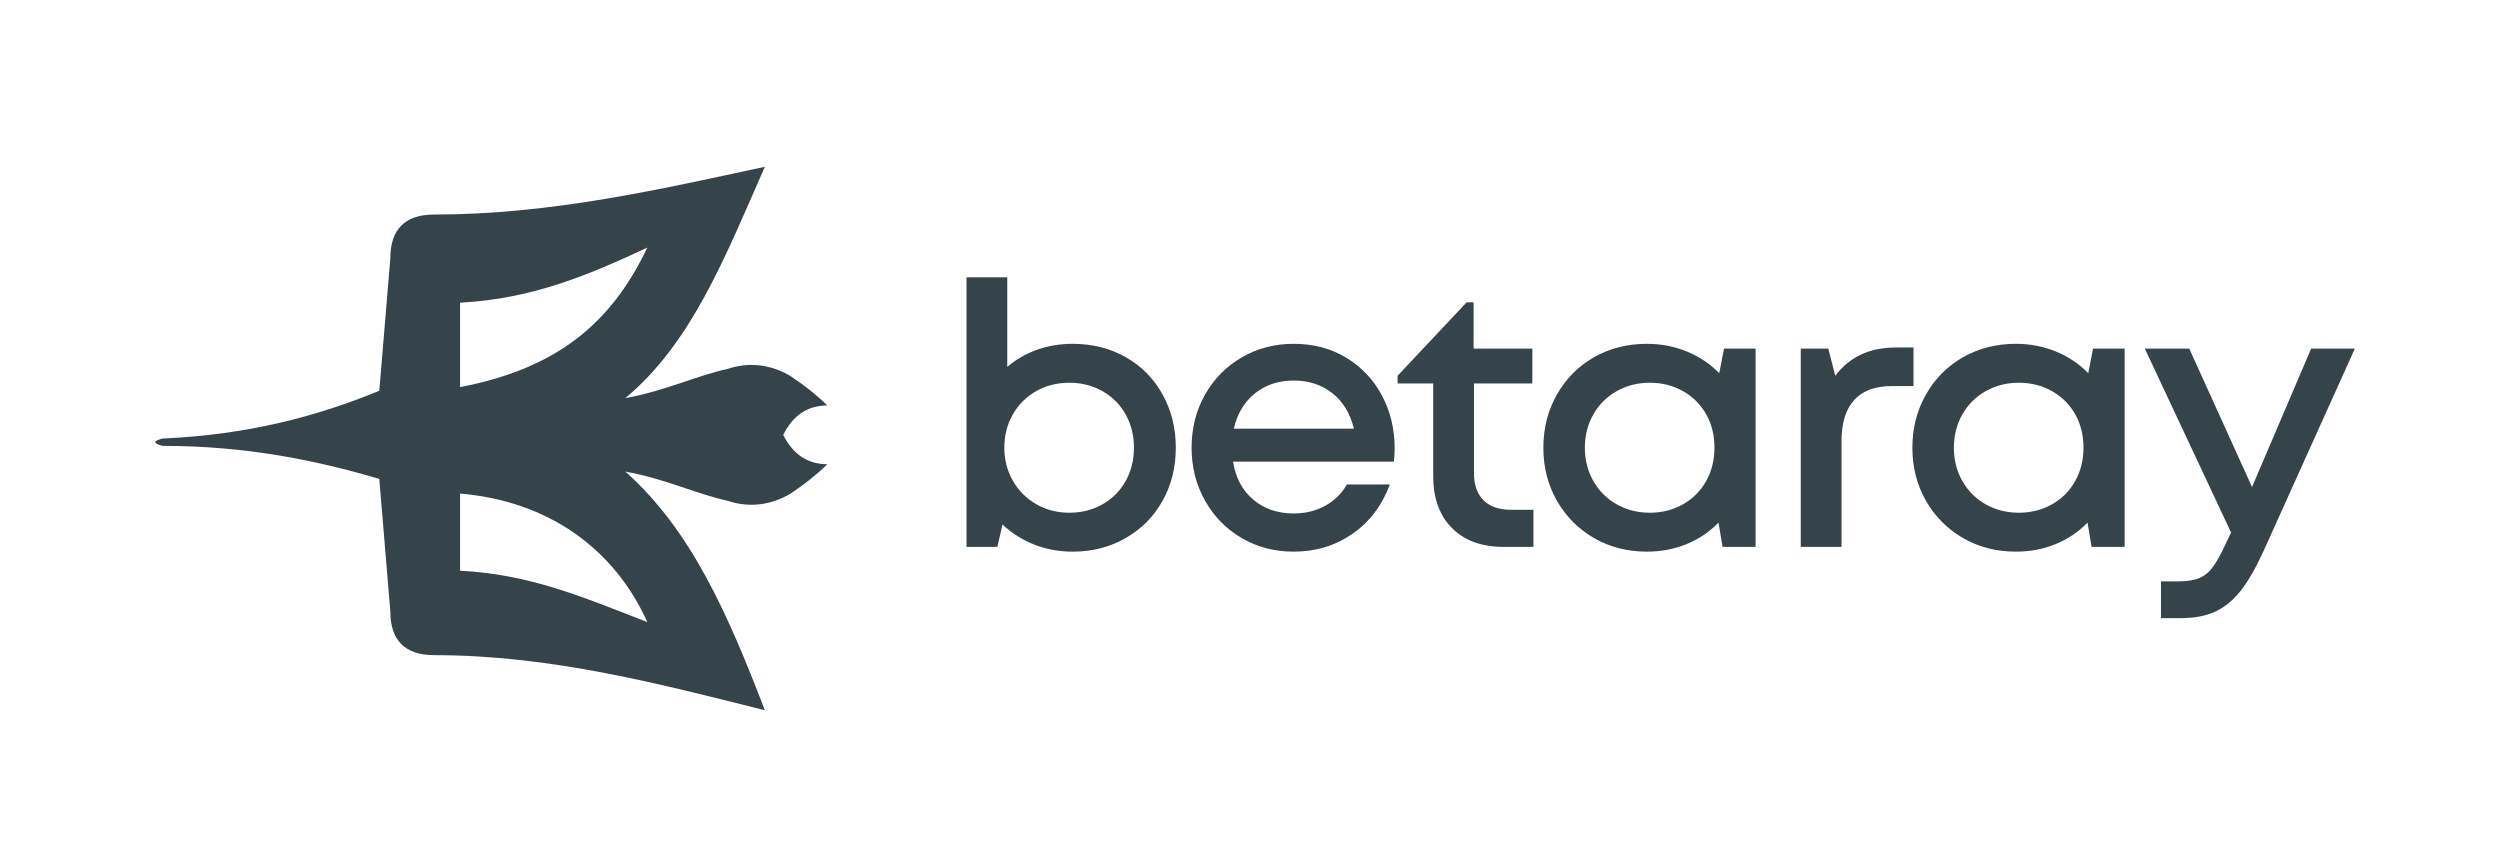
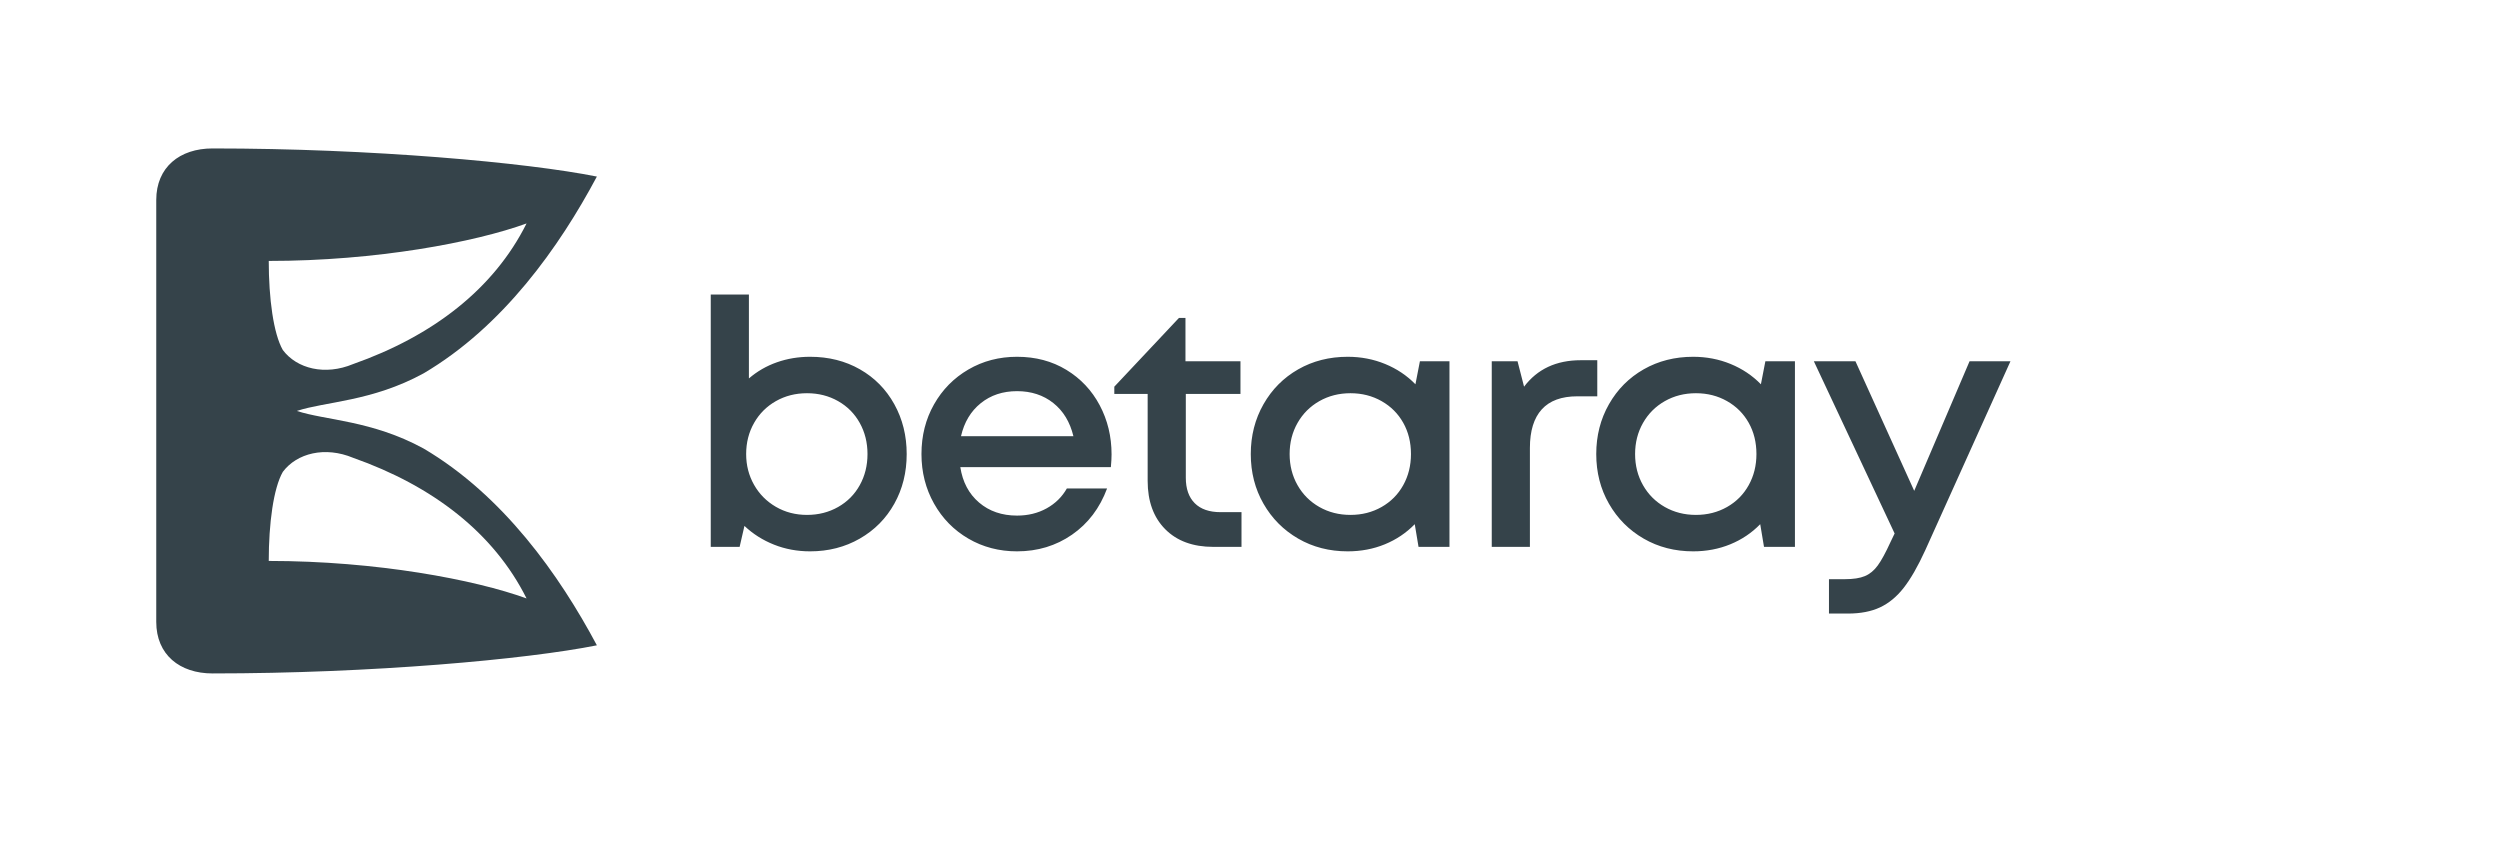
<svg xmlns="http://www.w3.org/2000/svg" viewBox="0 0 640 220">
  <g id="Layer_1" data-name="Layer 1">
  </g>
  <g id="Identity_board___editable_artwork" data-name="Identity board / editable artwork">
  </g>
  <g id="betaray-horizontal-primary">
  </g>
  <g id="betaray-horizontal-mono">
    <g id="Betaray___horizontal_lockup" data-name="Betaray / horizontal lockup">
-       <path id="Betaray___ray-B_symbol" data-name="Betaray / ray-B symbol" d="M41.64 112.26 C63.26 111.32 81.12 106.62 97.1 100.04 L99.92 66.2 C99.92 58.68 103.68 54.92 111.2 54.92 C141.28 54.92 169.48 48.34 195.8 42.7 C185.46 66.2 177 87.82 160.08 101.92 C170.42 100.04 177.94 96.28 186.4 94.4 C192.04 92.52 197.68 93.46 202.38 96.28 C206.14 98.787 209.273 101.293 211.78 103.8 C206.767 103.8 203.007 106.307 200.5 111.32 C203.007 116.333 206.767 118.84 211.78 118.84 C209.273 121.347 206.14 123.853 202.38 126.36 C197.68 129.18 192.04 130.12 186.4 128.24 C177.94 126.36 170.42 122.6 160.08 120.72 C177 135.76 186.4 157.38 195.8 181.82 C169.48 175.24 141.28 167.72 111.2 167.72 C103.68 167.72 99.92 163.96 99.92 156.44 L97.1 122.6 C81.12 117.9 63.26 114.14 41.64 114.14 C39.133 113.513 39.133 112.887 41.64 112.26 Z M117.78 77.48 C136.58 76.54 151.62 69.96 165.72 63.38 C156.32 83.12 142.22 94.4 117.78 99.1 Z M117.78 126.36 C140.34 128.24 157.26 140.46 165.72 159.26 C148.8 152.68 135.64 147.04 117.78 146.1 Z" fill="#35434a" fill-rule="evenodd" />
+       <path id="Betaray___ray-B_symbol" data-name="Betaray / ray-B symbol" d="M40 159.2 C40 167.6 46 172.4 54.4 172.4 C95.2 172.4 134.8 168.8 152.8 165.2 C143.2 147.2 128.8 126.8 108.4 114.8 C95.2 107.6 83.2 107.6 76 105.2 C83.2 102.8 95.2 102.8 108.4 95.6 C128.8 83.6 143.2 63.2 152.8 45.2 C134.8 41.6 95.2 38 54.4 38 C46 38 40 42.8 40 51.2 Z M68.8 66.8 C96.4 66.8 121.6 62 134.8 57.2 C126.4 74 110.8 86 90.4 93.2 C83.2 96.2 76 94.4 72.4 89.6 C70 85.4 68.8 76.4 68.8 66.8 Z M68.8 143.6 C68.8 134 70 125 72.4 120.8 C76 116 83.2 114.2 90.4 117.2 C110.8 124.4 126.4 136.4 134.8 153.2 C121.6 148.4 96.4 143.6 68.8 143.6 Z" fill="#35434a" fill-rule="evenodd" />
      <g id="Betaray___wordmark" data-name="Betaray / wordmark">
-         <path d="M274.592 141.222 C271.083 141.222 267.793 140.611 264.722 139.389 C261.651 138.167 258.957 136.459 256.638 134.266 L255.322 140 L247.426 140 L247.426 71.004 L257.86 71.004 L257.86 93.94 C260.116 91.997 262.67 90.525 265.521 89.522 C268.372 88.519 271.396 88.018 274.592 88.018 C279.668 88.018 284.211 89.162 288.222 91.449 C292.233 93.736 295.366 96.917 297.622 100.99 C299.878 105.063 301.006 109.607 301.006 114.62 C301.006 119.633 299.878 124.161 297.622 128.203 C295.366 132.245 292.217 135.425 288.175 137.744 C284.133 140.063 279.605 141.222 274.592 141.222 Z M273.746 131.258 C276.879 131.258 279.715 130.537 282.253 129.096 C284.791 127.655 286.765 125.665 288.175 123.127 C289.585 120.589 290.29 117.753 290.29 114.62 C290.29 111.487 289.585 108.651 288.175 106.113 C286.765 103.575 284.791 101.585 282.253 100.144 C279.715 98.703 276.879 97.982 273.746 97.982 C270.613 97.982 267.777 98.703 265.239 100.144 C262.701 101.585 260.711 103.575 259.27 106.113 C257.829 108.651 257.108 111.487 257.108 114.62 C257.108 117.691 257.829 120.495 259.27 123.033 C260.711 125.571 262.701 127.576 265.239 129.049 C267.777 130.522 270.613 131.258 273.746 131.258 Z M331.18 141.222 C326.292 141.222 321.858 140.063 317.879 137.744 C313.9 135.425 310.766 132.229 308.479 128.156 C306.192 124.083 305.048 119.571 305.048 114.62 C305.048 109.607 306.192 105.079 308.479 101.037 C310.766 96.995 313.9 93.815 317.879 91.496 C321.858 89.177 326.292 88.018 331.18 88.018 C336.256 88.018 340.752 89.209 344.669 91.59 C348.586 93.971 351.625 97.199 353.787 101.272 C355.949 105.345 357.03 109.826 357.03 114.714 C357.03 115.654 356.967 116.813 356.842 118.192 L315.67 118.192 C316.297 122.265 318.004 125.493 320.793 127.874 C323.582 130.255 327.044 131.446 331.18 131.446 C334.188 131.446 336.883 130.788 339.264 129.472 C341.645 128.156 343.494 126.339 344.81 124.02 L355.808 124.02 C353.803 129.409 350.607 133.624 346.22 136.663 C341.833 139.702 336.82 141.222 331.18 141.222 Z M346.596 109.732 C345.656 105.847 343.823 102.823 341.097 100.661 C338.371 98.499 335.065 97.418 331.18 97.418 C327.295 97.418 323.989 98.515 321.263 100.708 C318.537 102.901 316.735 105.909 315.858 109.732 Z M384.854 140 C379.277 140 374.89 138.386 371.694 135.159 C368.498 131.932 366.9 127.529 366.9 121.952 L366.9 98.17 L357.782 98.17 L357.782 96.196 L375.454 77.396 L377.24 77.396 L377.24 89.24 L392.28 89.24 L392.28 98.17 L377.334 98.17 L377.334 121.106 C377.334 124.114 378.149 126.433 379.778 128.062 C381.407 129.691 383.757 130.506 386.828 130.506 L392.562 130.506 L392.562 140 Z M421.608 141.222 C416.595 141.222 412.083 140.063 408.072 137.744 C404.061 135.425 400.897 132.245 398.578 128.203 C396.259 124.161 395.1 119.633 395.1 114.62 C395.1 109.607 396.259 105.063 398.578 100.99 C400.897 96.917 404.061 93.736 408.072 91.449 C412.083 89.162 416.595 88.018 421.608 88.018 C425.243 88.018 428.658 88.676 431.854 89.992 C435.05 91.308 437.807 93.157 440.126 95.538 L441.348 89.24 L449.432 89.24 L449.432 140 L440.972 140 L439.938 133.796 C437.619 136.177 434.893 138.01 431.76 139.295 C428.627 140.58 425.243 141.222 421.608 141.222 Z M422.36 131.258 C425.493 131.258 428.329 130.537 430.867 129.096 C433.405 127.655 435.379 125.665 436.789 123.127 C438.199 120.589 438.904 117.753 438.904 114.62 C438.904 111.424 438.199 108.573 436.789 106.066 C435.379 103.559 433.405 101.585 430.867 100.144 C428.329 98.703 425.493 97.982 422.36 97.982 C419.227 97.982 416.391 98.703 413.853 100.144 C411.315 101.585 409.325 103.575 407.884 106.113 C406.443 108.651 405.722 111.487 405.722 114.62 C405.722 117.753 406.443 120.589 407.884 123.127 C409.325 125.665 411.315 127.655 413.853 129.096 C416.391 130.537 419.227 131.258 422.36 131.258 Z M460.994 89.24 L468.044 89.24 L469.83 96.196 C473.465 91.371 478.635 88.958 485.34 88.958 L489.852 88.958 L489.852 98.828 L484.4 98.828 C480.076 98.828 476.833 100.019 474.671 102.4 C472.509 104.781 471.428 108.291 471.428 112.928 L471.428 140 L460.994 140 Z M516.078 141.222 C511.065 141.222 506.553 140.063 502.542 137.744 C498.531 135.425 495.367 132.245 493.048 128.203 C490.729 124.161 489.57 119.633 489.57 114.62 C489.57 109.607 490.729 105.063 493.048 100.99 C495.367 96.917 498.531 93.736 502.542 91.449 C506.553 89.162 511.065 88.018 516.078 88.018 C519.713 88.018 523.128 88.676 526.324 89.992 C529.52 91.308 532.277 93.157 534.596 95.538 L535.818 89.24 L543.902 89.24 L543.902 140 L535.442 140 L534.408 133.796 C532.089 136.177 529.363 138.01 526.23 139.295 C523.097 140.58 519.713 141.222 516.078 141.222 Z M516.83 131.258 C519.963 131.258 522.799 130.537 525.337 129.096 C527.875 127.655 529.849 125.665 531.259 123.127 C532.669 120.589 533.374 117.753 533.374 114.62 C533.374 111.424 532.669 108.573 531.259 106.066 C529.849 103.559 527.875 101.585 525.337 100.144 C522.799 98.703 519.963 97.982 516.83 97.982 C513.697 97.982 510.861 98.703 508.323 100.144 C505.785 101.585 503.795 103.575 502.354 106.113 C500.913 108.651 500.192 111.487 500.192 114.62 C500.192 117.753 500.913 120.589 502.354 123.127 C503.795 125.665 505.785 127.655 508.323 129.096 C510.861 130.537 513.697 131.258 516.83 131.258 Z M553.208 148.836 L557.532 148.836 C559.851 148.836 561.684 148.554 563.031 147.99 C564.378 147.426 565.553 146.455 566.556 145.076 C567.559 143.697 568.718 141.567 570.034 138.684 L571.162 136.334 L549.072 89.24 L560.446 89.24 L576.52 124.678 L591.654 89.24 L602.84 89.24 L579.528 140.94 C577.523 145.327 575.564 148.742 573.653 151.186 C571.742 153.63 569.58 155.416 567.167 156.544 C564.754 157.672 561.825 158.236 558.378 158.236 L553.208 158.236 Z" fill="#35434a" />
+         <path d="M207.384 141.144 C204.099 141.144 201.019 140.572 198.144 139.428 C195.269 138.284 192.747 136.685 190.576 134.632 L189.344 140 L181.952 140 L181.952 75.408 L191.72 75.408 L191.72 96.88 C193.832 95.061 196.223 93.683 198.892 92.744 C201.561 91.805 204.392 91.336 207.384 91.336 C212.136 91.336 216.389 92.407 220.144 94.548 C223.899 96.689 226.832 99.667 228.944 103.48 C231.056 107.293 232.112 111.547 232.112 116.24 C232.112 120.933 231.056 125.172 228.944 128.956 C226.832 132.74 223.884 135.717 220.1 137.888 C216.316 140.059 212.077 141.144 207.384 141.144 Z M206.592 131.816 C209.525 131.816 212.18 131.141 214.556 129.792 C216.932 128.443 218.78 126.58 220.1 124.204 C221.42 121.828 222.08 119.173 222.08 116.24 C222.08 113.307 221.42 110.652 220.1 108.276 C218.78 105.9 216.932 104.037 214.556 102.688 C212.18 101.339 209.525 100.664 206.592 100.664 C203.659 100.664 201.004 101.339 198.628 102.688 C196.252 104.037 194.389 105.9 193.04 108.276 C191.691 110.652 191.016 113.307 191.016 116.24 C191.016 119.115 191.691 121.74 193.04 124.116 C194.389 126.492 196.252 128.369 198.628 129.748 C201.004 131.127 203.659 131.816 206.592 131.816 Z M260.36 141.144 C255.784 141.144 251.633 140.059 247.908 137.888 C244.183 135.717 241.249 132.725 239.108 128.912 C236.967 125.099 235.896 120.875 235.896 116.24 C235.896 111.547 236.967 107.308 239.108 103.524 C241.249 99.74 244.183 96.763 247.908 94.592 C251.633 92.421 255.784 91.336 260.36 91.336 C265.112 91.336 269.321 92.451 272.988 94.68 C276.655 96.909 279.5 99.931 281.524 103.744 C283.548 107.557 284.56 111.752 284.56 116.328 C284.56 117.208 284.501 118.293 284.384 119.584 L245.84 119.584 C246.427 123.397 248.025 126.419 250.636 128.648 C253.247 130.877 256.488 131.992 260.36 131.992 C263.176 131.992 265.699 131.376 267.928 130.144 C270.157 128.912 271.888 127.211 273.12 125.04 L283.416 125.04 C281.539 130.085 278.547 134.031 274.44 136.876 C270.333 139.721 265.64 141.144 260.36 141.144 Z M274.792 111.664 C273.912 108.027 272.196 105.196 269.644 103.172 C267.092 101.148 263.997 100.136 260.36 100.136 C256.723 100.136 253.628 101.163 251.076 103.216 C248.524 105.269 246.837 108.085 246.016 111.664 Z M310.608 140 C305.387 140 301.28 138.489 298.288 135.468 C295.296 132.447 293.8 128.325 293.8 123.104 L293.8 100.84 L285.264 100.84 L285.264 98.992 L301.808 81.392 L303.48 81.392 L303.48 92.48 L317.56 92.48 L317.56 100.84 L303.568 100.84 L303.568 122.312 C303.568 125.128 304.331 127.299 305.856 128.824 C307.381 130.349 309.581 131.112 312.456 131.112 L317.824 131.112 L317.824 140 Z M345.016 141.144 C340.323 141.144 336.099 140.059 332.344 137.888 C328.589 135.717 325.627 132.74 323.456 128.956 C321.285 125.172 320.2 120.933 320.2 116.24 C320.2 111.547 321.285 107.293 323.456 103.48 C325.627 99.667 328.589 96.689 332.344 94.548 C336.099 92.407 340.323 91.336 345.016 91.336 C348.419 91.336 351.616 91.952 354.608 93.184 C357.6 94.416 360.181 96.147 362.352 98.376 L363.496 92.48 L371.064 92.48 L371.064 140 L363.144 140 L362.176 134.192 C360.005 136.421 357.453 138.137 354.52 139.34 C351.587 140.543 348.419 141.144 345.016 141.144 Z M345.72 131.816 C348.653 131.816 351.308 131.141 353.684 129.792 C356.06 128.443 357.908 126.58 359.228 124.204 C360.548 121.828 361.208 119.173 361.208 116.24 C361.208 113.248 360.548 110.579 359.228 108.232 C357.908 105.885 356.06 104.037 353.684 102.688 C351.308 101.339 348.653 100.664 345.72 100.664 C342.787 100.664 340.132 101.339 337.756 102.688 C335.38 104.037 333.517 105.9 332.168 108.276 C330.819 110.652 330.144 113.307 330.144 116.24 C330.144 119.173 330.819 121.828 332.168 124.204 C333.517 126.58 335.38 128.443 337.756 129.792 C340.132 131.141 342.787 131.816 345.72 131.816 Z M381.888 92.48 L388.488 92.48 L390.16 98.992 C393.563 94.475 398.403 92.216 404.68 92.216 L408.904 92.216 L408.904 101.456 L403.8 101.456 C399.752 101.456 396.716 102.571 394.692 104.8 C392.668 107.029 391.656 110.315 391.656 114.656 L391.656 140 L381.888 140 Z M433.456 141.144 C428.763 141.144 424.539 140.059 420.784 137.888 C417.029 135.717 414.067 132.74 411.896 128.956 C409.725 125.172 408.64 120.933 408.64 116.24 C408.64 111.547 409.725 107.293 411.896 103.48 C414.067 99.667 417.029 96.689 420.784 94.548 C424.539 92.407 428.763 91.336 433.456 91.336 C436.859 91.336 440.056 91.952 443.048 93.184 C446.04 94.416 448.621 96.147 450.792 98.376 L451.936 92.48 L459.504 92.48 L459.504 140 L451.584 140 L450.616 134.192 C448.445 136.421 445.893 138.137 442.96 139.34 C440.027 140.543 436.859 141.144 433.456 141.144 Z M434.16 131.816 C437.093 131.816 439.748 131.141 442.124 129.792 C444.5 128.443 446.348 126.58 447.668 124.204 C448.988 121.828 449.648 119.173 449.648 116.24 C449.648 113.248 448.988 110.579 447.668 108.232 C446.348 105.885 444.5 104.037 442.124 102.688 C439.748 101.339 437.093 100.664 434.16 100.664 C431.227 100.664 428.572 101.339 426.196 102.688 C423.82 104.037 421.957 105.9 420.608 108.276 C419.259 110.652 418.584 113.307 418.584 116.24 C418.584 119.173 419.259 121.828 420.608 124.204 C421.957 126.58 423.82 128.443 426.196 129.792 C428.572 131.141 431.227 131.816 434.16 131.816 Z M468.216 148.272 L472.264 148.272 C474.435 148.272 476.151 148.008 477.412 147.48 C478.673 146.952 479.773 146.043 480.712 144.752 C481.651 143.461 482.736 141.467 483.968 138.768 L485.024 136.568 L464.344 92.48 L474.992 92.48 L490.04 125.656 L504.208 92.48 L514.68 92.48 L492.856 140.88 C490.979 144.987 489.145 148.184 487.356 150.472 C485.567 152.76 483.543 154.432 481.284 155.488 C479.025 156.544 476.283 157.072 473.056 157.072 L468.216 157.072 Z" fill="#35434a" />
      </g>
    </g>
  </g>
  <g id="betaray-horizontal-reversed">
  </g>
  <g id="betaray-horizontal-lilac">
  </g>
  <g id="betaray-mark-primary">
  </g>
  <g id="betaray-mark-mono">
  </g>
  <g id="betaray-mark-reversed">
  </g>
  <g id="betaray-mark-lilac">
  </g>
  <g id="betaray-stacked-primary">
  </g>
  <g id="betaray-stacked-mono">
  </g>
  <g id="betaray-stacked-reversed">
  </g>
  <g id="betaray-stacked-lilac">
  </g>
  <g id="betaray-wordmark-primary">
  </g>
  <g id="betaray-wordmark-reversed">
  </g>
  <g id="betaray-app-icon-sage">
  </g>
  <g id="betaray-app-icon-lagoon">
  </g>
  <g id="betaray-app-icon-lilac">
  </g>
  <g id="betaray-maskable-icon">
  </g>
</svg>
